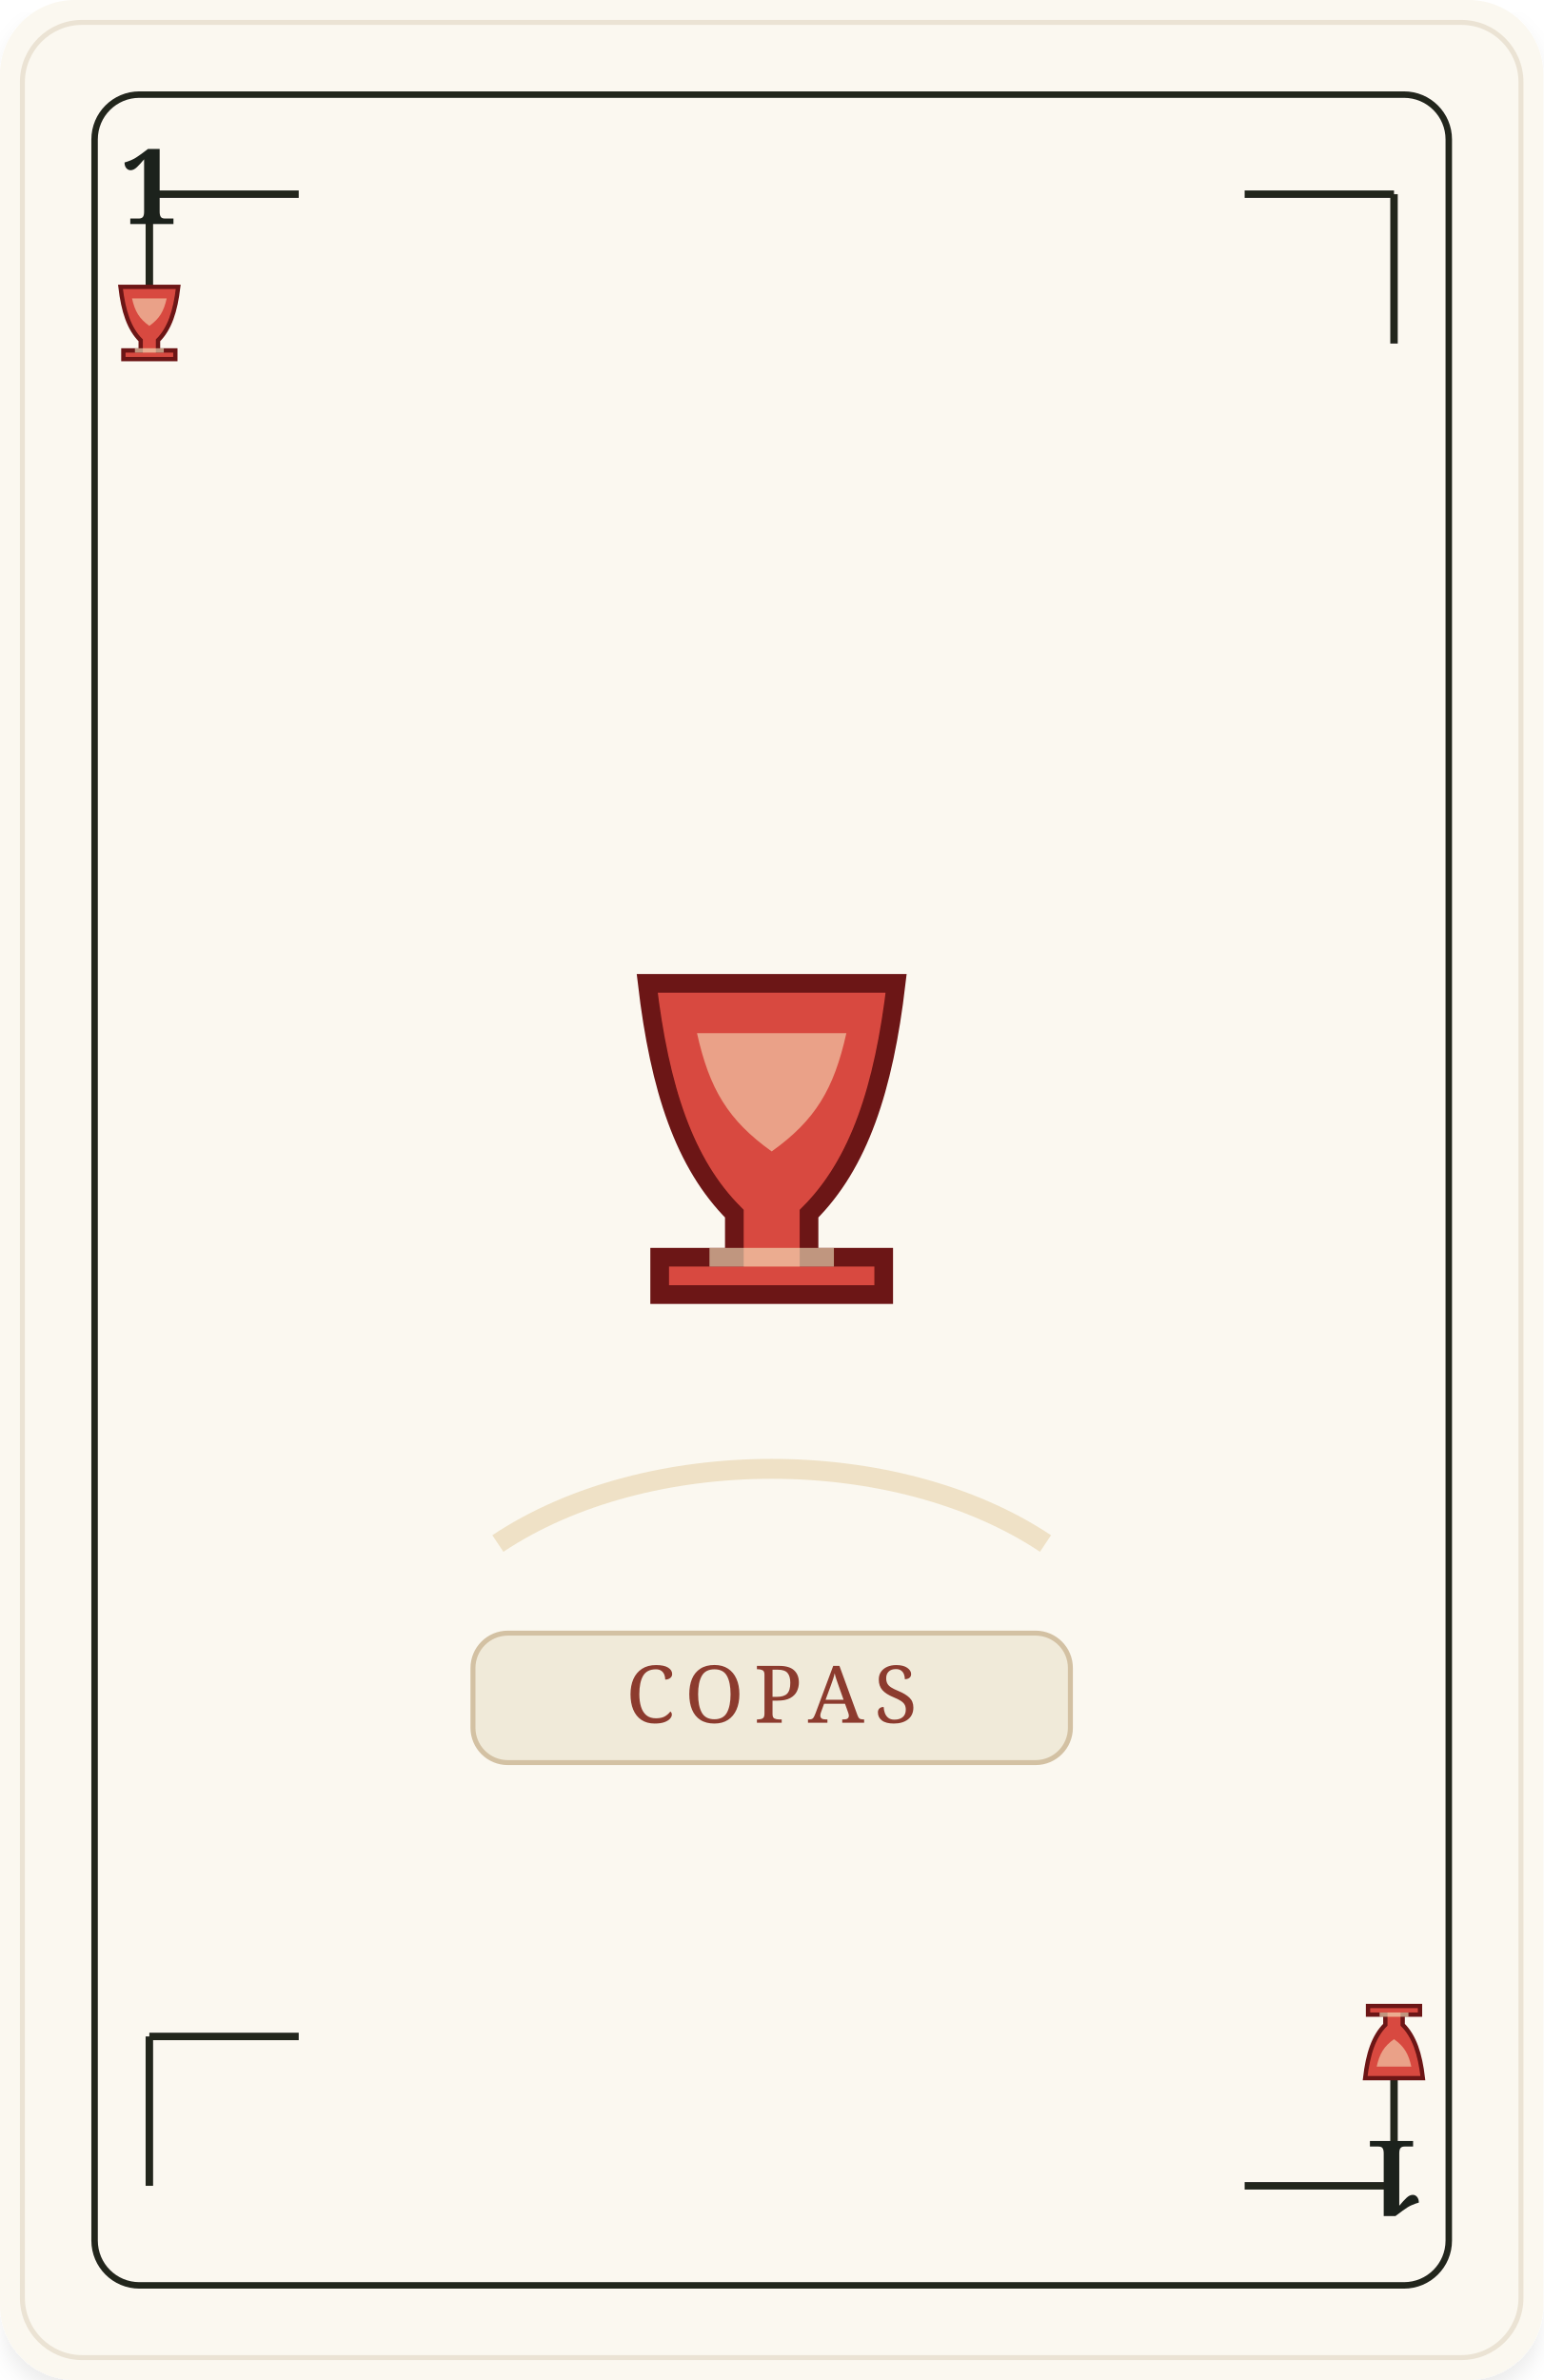
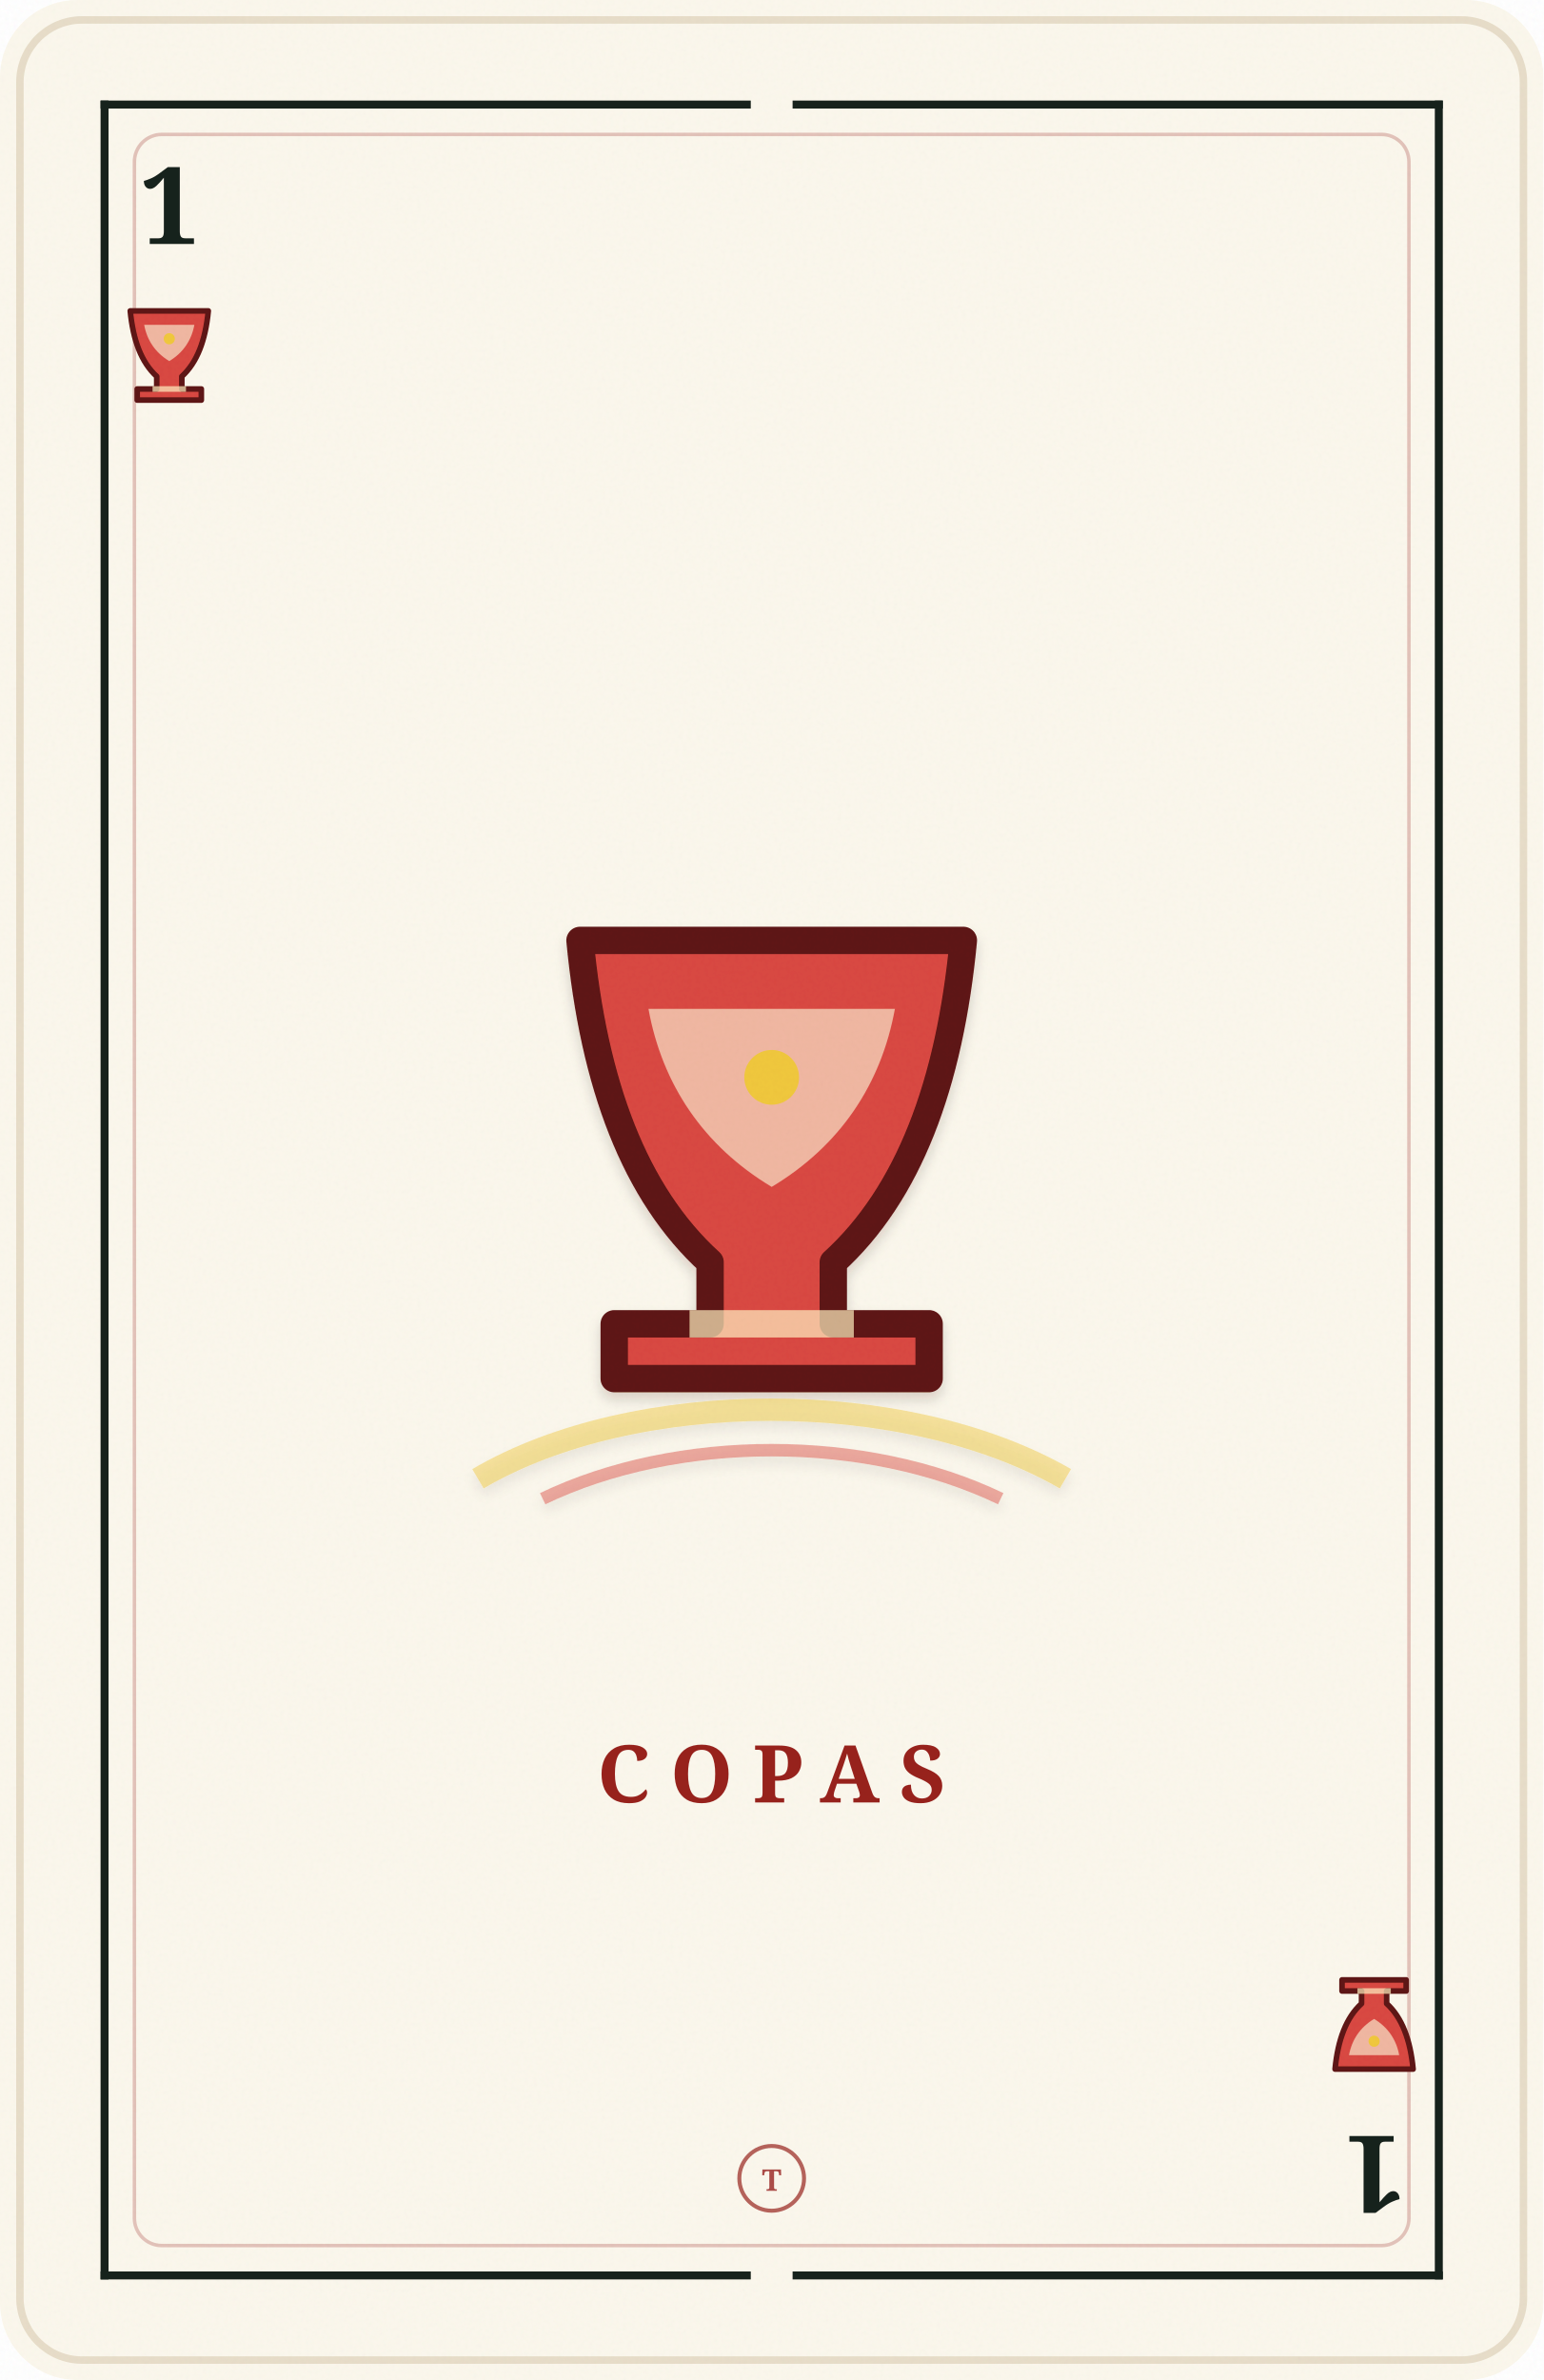
- <svg xmlns="http://www.w3.org/2000/svg" width="620" height="956" viewBox="0 0 620 956">
+ <svg xmlns="http://www.w3.org/2000/svg" width="620" height="956" viewBox="0 0 620 956" role="img" aria-label="Carta española de copas">
  <defs>
-     <filter id="shadow" x="-20%" y="-20%" width="140%" height="140%">
-       <feDropShadow dx="0" dy="5" stdDeviation="4" flood-opacity=".08" />
+     <filter id="paper" x="-10%" y="-10%" width="120%" height="120%">
+       <feTurbulence type="fractalNoise" baseFrequency=".58" numOctaves="2" seed="9" result="noise" />
+       <feColorMatrix in="noise" type="matrix" values="1 0 0 0 0  0 1 0 0 0  0 0 1 0 0  0 0 0 .055 0" result="grain" />
+       <feBlend in="SourceGraphic" in2="grain" mode="multiply" />
    </filter>
-     <linearGradient id="oroFill" x1="0" x2="1">
-       <stop offset="0" stop-color="#f7db89" />
-       <stop offset="1" stop-color="#d19309" />
+     <filter id="inkShadow" x="-25%" y="-25%" width="150%" height="150%">
+       <feDropShadow dx="0" dy="3" stdDeviation="2.4" flood-color="#2A1E12" flood-opacity=".16" />
+     </filter>
+     <linearGradient id="gold" x1="0" y1="0" x2="1" y2="1">
+       <stop offset="0" stop-color="#FFE88B" />
+       <stop offset=".5" stop-color="#D94A43" />
+       <stop offset="1" stop-color="#98231F" />
    </linearGradient>
+     <linearGradient id="robe" x1="0" y1="0" x2="0" y2="1">
+       <stop offset="0" stop-color="#4D9F64" />
+       <stop offset="1" stop-color="#98231F" />
+     </linearGradient>
+     <pattern id="brocade" width="30" height="30" patternUnits="userSpaceOnUse">
+       <rect width="30" height="30" fill="#4D9F64" />
+       <path d="M15 3L23 15L15 27L7 15Z" fill="none" stroke="#F0C73D" stroke-width="2.3" opacity=".7" />
+       <circle cx="15" cy="15" r="2.4" fill="#F7D9C2" opacity=".82" />
+     </pattern>
+     <pattern id="capePattern" width="34" height="34" patternUnits="userSpaceOnUse">
+       <rect width="34" height="34" fill="#D64B42" />
+       <path d="M0 17H34M17 0V34" stroke="#F7E6BA" stroke-width="1.6" opacity=".32" />
+     </pattern>
  </defs>
-   <g filter="url(#shadow)">
-     <rect width="620" height="956" rx="30" fill="#fbf8f0" />
-     <rect x="9" y="9" width="602" height="938" rx="24" fill="none" stroke="#ebe3d4" stroke-width="2" />
-     <rect x="38" y="38" width="544" height="880" rx="18" fill="none" stroke="#23251f" stroke-width="2.6" />
-     <path d="M60 78H120M60 78V138" stroke="#23251f" stroke-width="3" />
-     <path d="M500 78H560M560 78V138" stroke="#23251f" stroke-width="3" />
-     <path d="M60 818H120M60 818V878" stroke="#23251f" stroke-width="3" />
-     <path d="M500 878H560M560 818V878" stroke="#23251f" stroke-width="3" />
-     <g transform="translate(60 90)">
-       <text x="0" y="0" text-anchor="middle" font-family="Georgia,serif" font-size="42" font-weight="700" fill="#1d211b">1</text>
-       <g transform="translate(0 38) scale(.58)">
-         <path d="M-20 -22H20C18 -5 14 7 6 15V22H18V28H-18V22H-6V15C-14 7 -18 -5 -20 -22Z" fill="#d84a3f" stroke="#6c1415" stroke-width="3" />
-         <path d="M-12 -14H12C10 -5 7 0 0 5C-7 0 -10 -5 -12 -14Z" fill="#f5d6b5" opacity=".62" />
-         <path d="M-10 22H10" stroke="#f8edc7" stroke-width="3" opacity=".6" />
+   <g filter="url(#paper)">
+     <rect width="620" height="956" rx="31" fill="#FBF7EC" />
+     <rect x="8" y="8" width="604" height="940" rx="25" fill="none" stroke="#E7DDC9" stroke-width="3" />
+     <g fill="none" stroke="#17211C" stroke-width="3.2" stroke-linecap="square">
+       <path d="M42 42H300.0 M320.0 42H578" />
+       <path d="M42 914H300.0 M320.0 914H578" />
+       <path d="M42 42V914M578 42V914" />
+     </g>
+     <rect x="54" y="54" width="512" height="848" rx="11" fill="none" stroke="#98231F" stroke-width="1.4" opacity=".25" />
+     <circle cx="310" cy="875" r="13" fill="#FBF7EC" stroke="#98231F" stroke-width="1.6" opacity=".7" />
+     <text x="310" y="880" text-anchor="middle" font-family="Georgia,serif" font-size="12" font-weight="700" fill="#98231F" opacity=".8">T</text>
+     <g transform="translate(68 98)">
+       <text x="0" y="0" text-anchor="middle" font-family="Georgia,serif" font-size="43" font-weight="700" fill="#17211C">1</text>
+       <g transform="translate(0 42) scale(.56)">
+         <g transform="scale(1.0)" stroke-linejoin="round">
+           <path d="M-28 -27H28C26 -6 20 10 9 20V29H23V37H-23V29H-9V20C-20 10 -26 -6 -28 -27Z" fill="#D94A43" stroke="#5E1412" stroke-width="4" />
+           <path d="M-18 -17H18C16 -6 10 3 0 9C-10 3 -16 -6 -18 -17Z" fill="#F9E0C6" opacity=".72" />
+           <path d="M-12 29H12" stroke="#FFF0C0" stroke-width="4" opacity=".7" />
+           <circle cx="0" cy="-7" r="4" fill="#F0C73D" />
+         </g>
      </g>
    </g>
-     <g transform="translate(560 860) rotate(180 0 0)">
-       <text x="0" y="0" text-anchor="middle" font-family="Georgia,serif" font-size="42" font-weight="700" fill="#1d211b">1</text>
-       <g transform="translate(0 38) scale(.58)">
-         <path d="M-20 -22H20C18 -5 14 7 6 15V22H18V28H-18V22H-6V15C-14 7 -18 -5 -20 -22Z" fill="#d84a3f" stroke="#6c1415" stroke-width="3" />
-         <path d="M-12 -14H12C10 -5 7 0 0 5C-7 0 -10 -5 -12 -14Z" fill="#f5d6b5" opacity=".62" />
-         <path d="M-10 22H10" stroke="#f8edc7" stroke-width="3" opacity=".6" />
+     <g transform="translate(552 858) rotate(180)">
+       <text x="0" y="0" text-anchor="middle" font-family="Georgia,serif" font-size="43" font-weight="700" fill="#17211C">1</text>
+       <g transform="translate(0 42) scale(.56)">
+         <g transform="scale(1.0)" stroke-linejoin="round">
+           <path d="M-28 -27H28C26 -6 20 10 9 20V29H23V37H-23V29H-9V20C-20 10 -26 -6 -28 -27Z" fill="#D94A43" stroke="#5E1412" stroke-width="4" />
+           <path d="M-18 -17H18C16 -6 10 3 0 9C-10 3 -16 -6 -18 -17Z" fill="#F9E0C6" opacity=".72" />
+           <path d="M-12 29H12" stroke="#FFF0C0" stroke-width="4" opacity=".7" />
+           <circle cx="0" cy="-7" r="4" fill="#F0C73D" />
+         </g>
      </g>
    </g>
-     <g transform="translate(310 450)">
-       <g transform="scale(2.5)">
-         <path d="M-20 -22H20C18 -5 14 7 6 15V22H18V28H-18V22H-6V15C-14 7 -18 -5 -20 -22Z" fill="#d84a3f" stroke="#6c1415" stroke-width="3" />
-         <path d="M-12 -14H12C10 -5 7 0 0 5C-7 0 -10 -5 -12 -14Z" fill="#f5d6b5" opacity=".62" />
-         <path d="M-10 22H10" stroke="#f8edc7" stroke-width="3" opacity=".6" />
+     <g transform="translate(310 452)" filter="url(#inkShadow)">
+       <g transform="scale(2.75)">
+         <g transform="scale(1.0)" stroke-linejoin="round">
+           <path d="M-28 -27H28C26 -6 20 10 9 20V29H23V37H-23V29H-9V20C-20 10 -26 -6 -28 -27Z" fill="#D94A43" stroke="#5E1412" stroke-width="4" />
+           <path d="M-18 -17H18C16 -6 10 3 0 9C-10 3 -16 -6 -18 -17Z" fill="#F9E0C6" opacity=".72" />
+           <path d="M-12 29H12" stroke="#FFF0C0" stroke-width="4" opacity=".7" />
+           <circle cx="0" cy="-7" r="4" fill="#F0C73D" />
+         </g>
      </g>
-       <path d="M-110 170C-50 130 50 130 110 170" fill="none" stroke="#d9b878" stroke-width="8" opacity=".35" />
+       <path d="M-118 142C-55 105 54 105 118 142" fill="none" stroke="#F0C73D" stroke-width="9" opacity=".45" />
+       <path d="M-92 150C-38 124 38 124 92 150" fill="none" stroke="#D94A43" stroke-width="5" opacity=".45" />
    </g>
-     <g transform="translate(310 682)">
-       <rect x="-120" y="-26" width="240" height="52" rx="14" fill="#f0ead9" stroke="#d3c1a3" stroke-width="2" />
-       <text x="0" y="10" text-anchor="middle" font-family="Georgia,serif" font-size="32" letter-spacing="4" fill="#8c3a2f">COPAS</text>
-     </g>
+     <text x="310" y="724" text-anchor="middle" font-family="Georgia,serif" font-size="32" font-weight="700" letter-spacing="8" fill="#98231F">COPAS</text>
  </g>
</svg>
